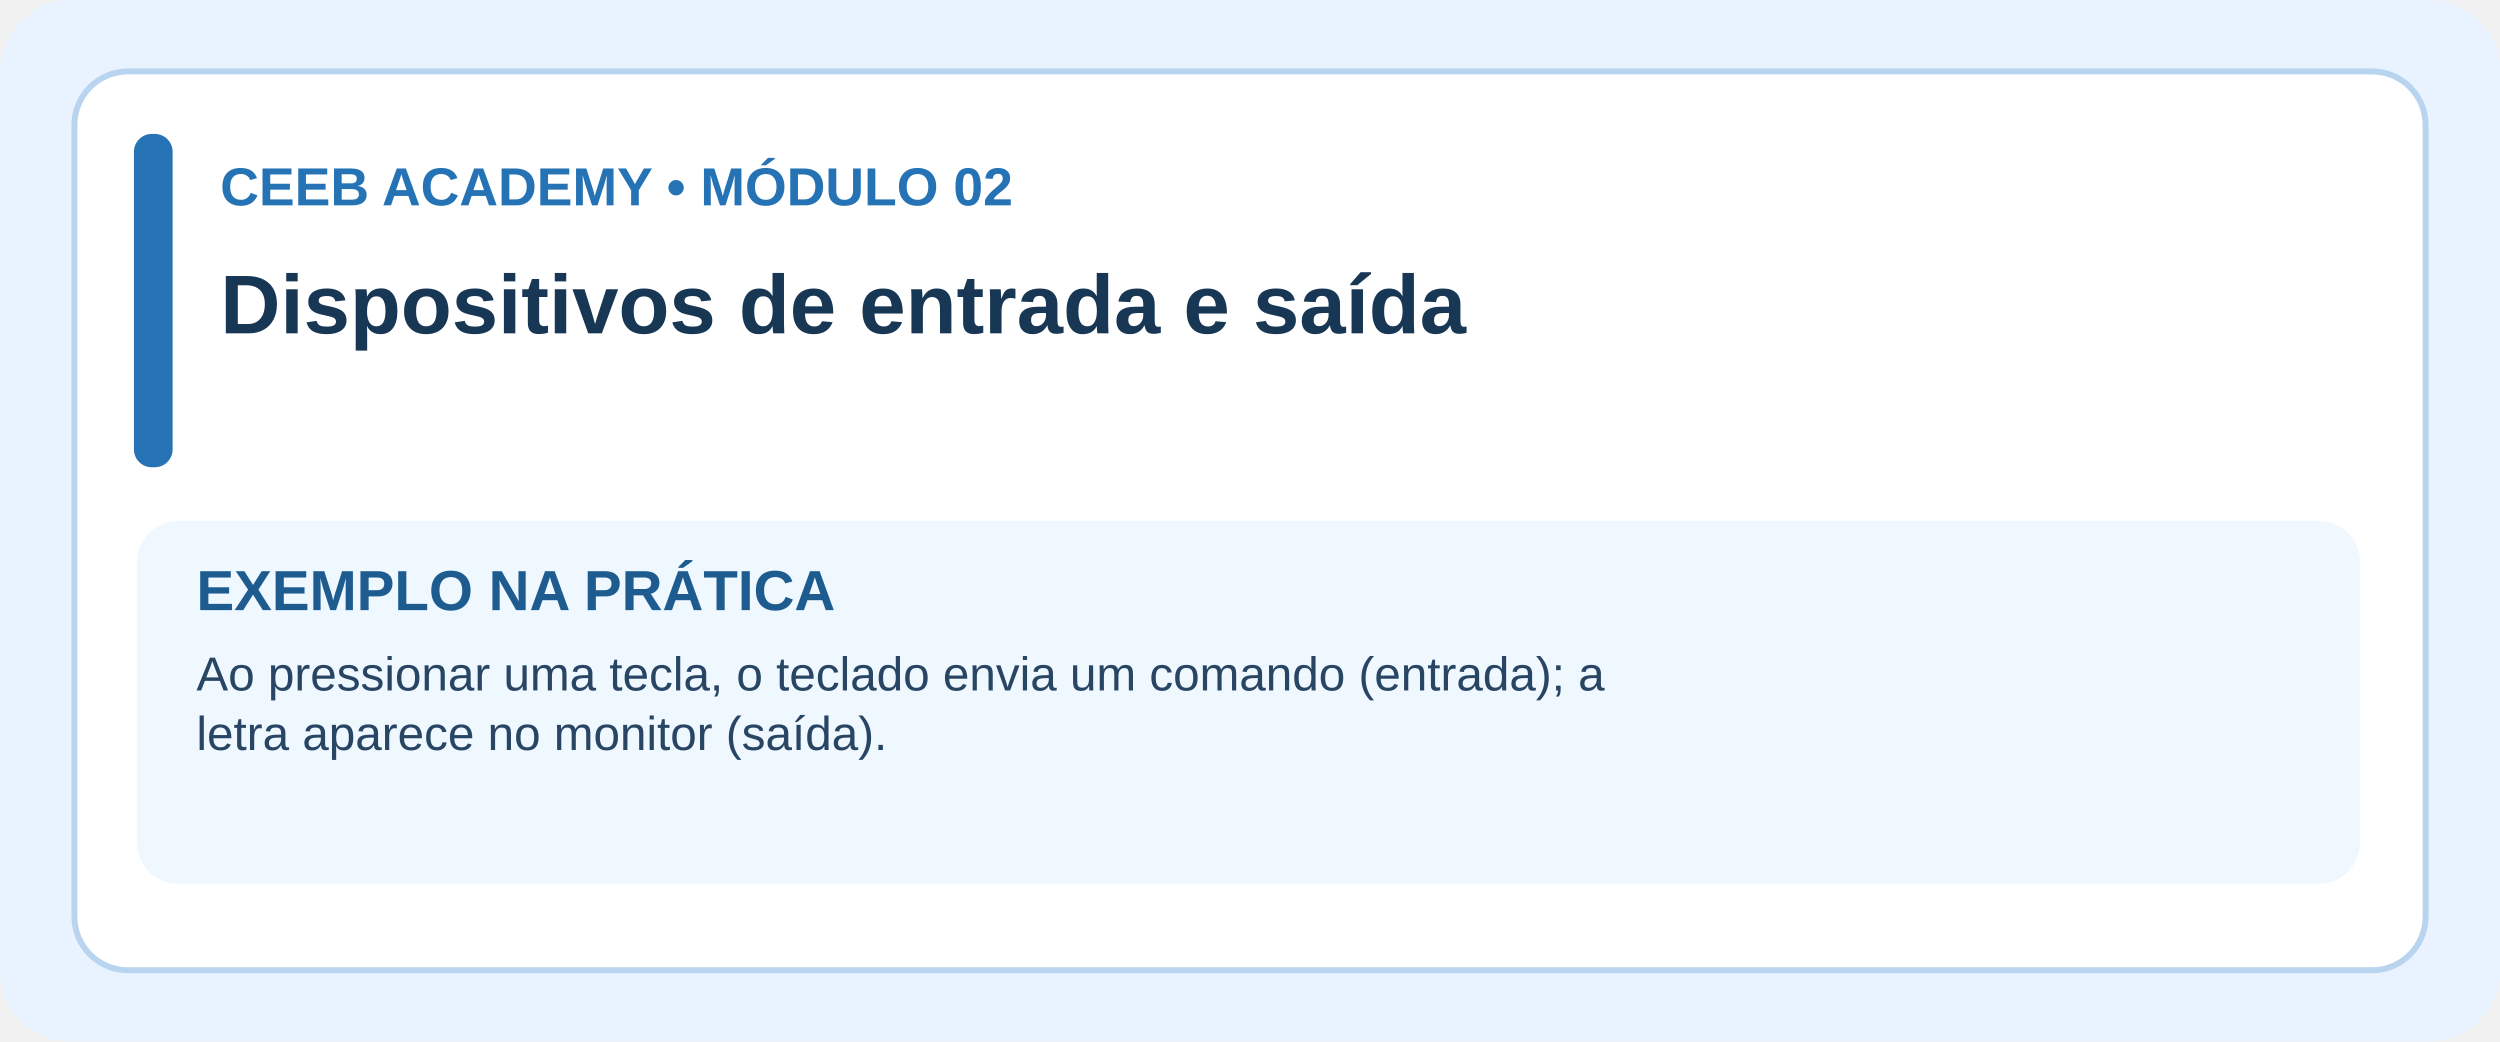
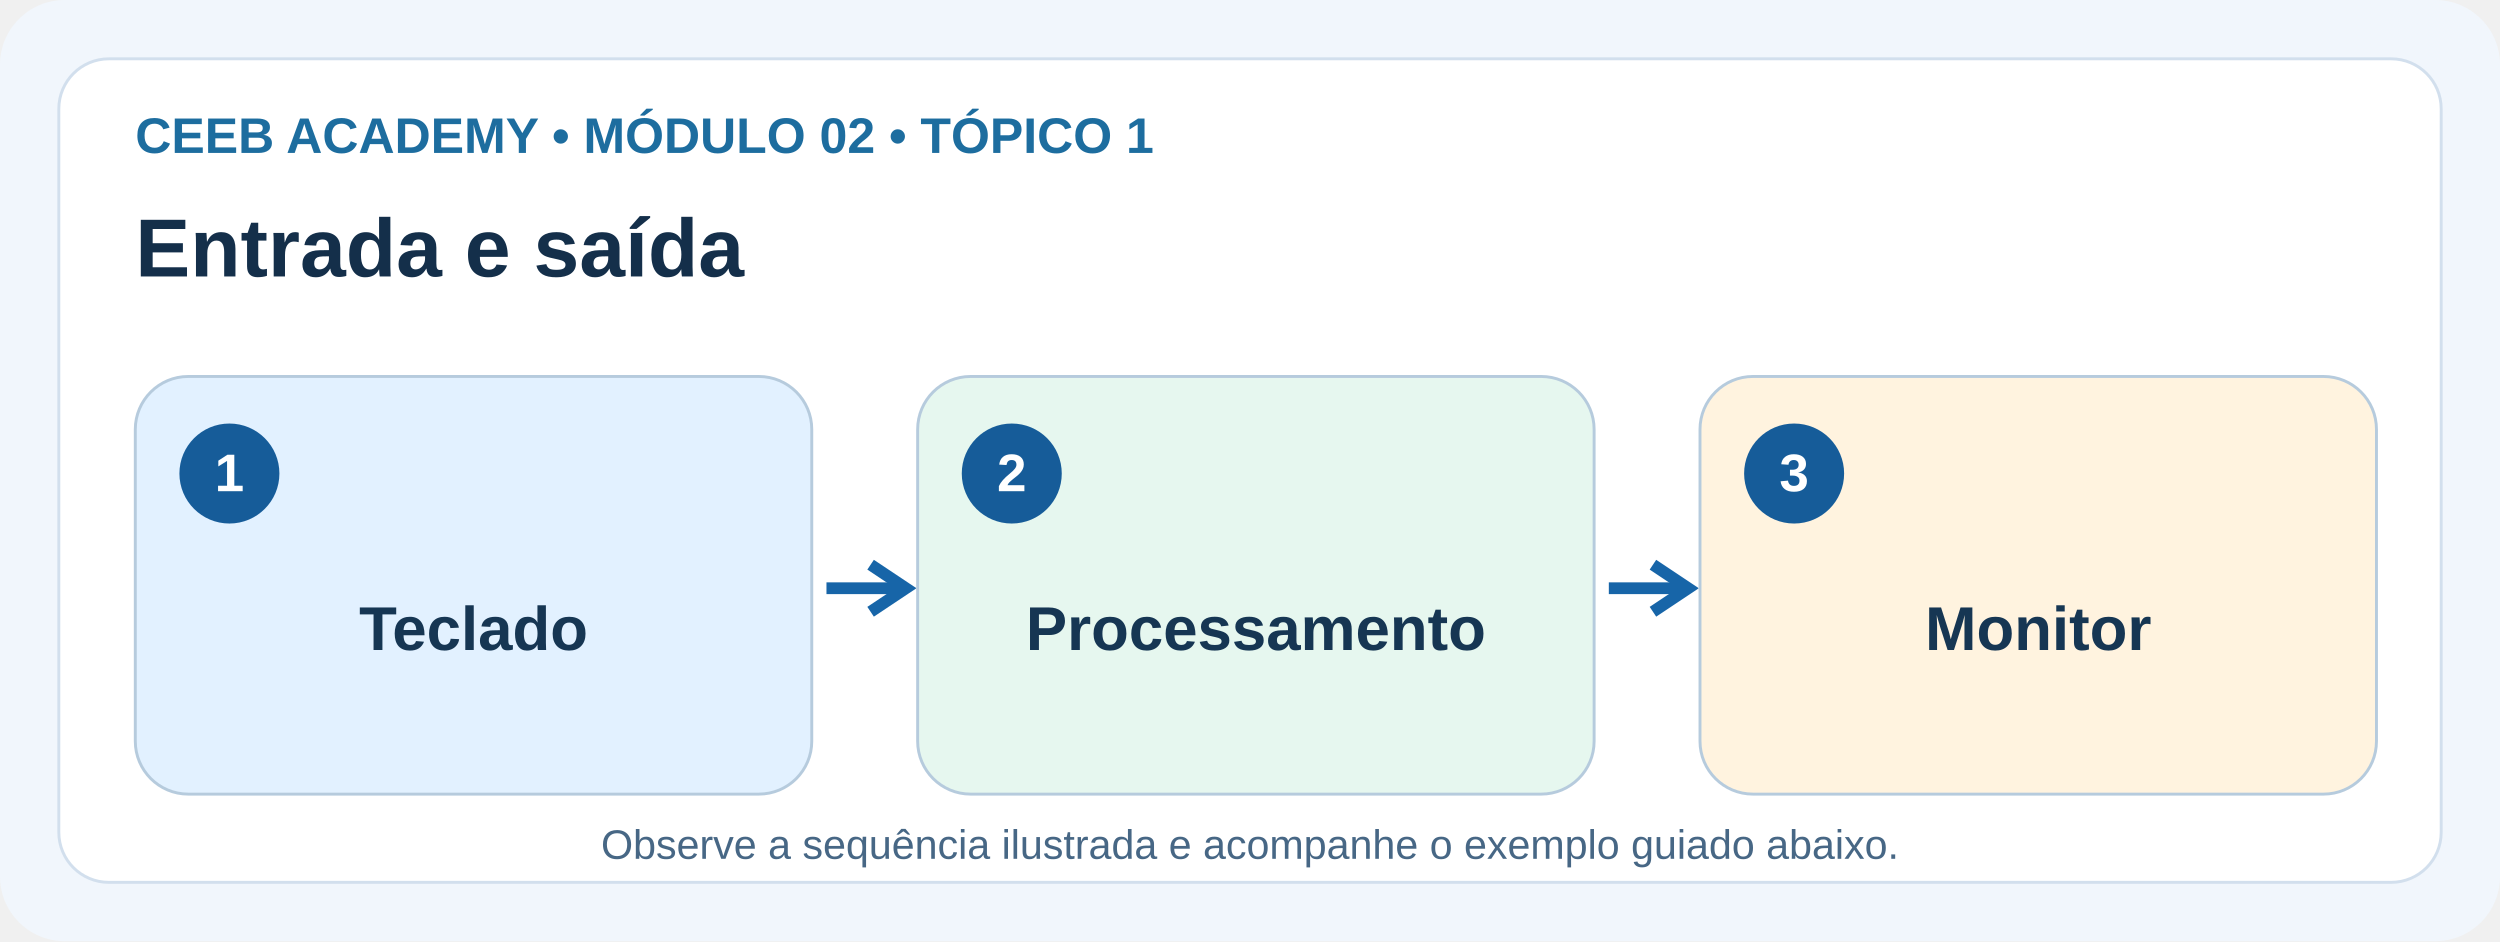
- <svg xmlns="http://www.w3.org/2000/svg" width="840" height="350" viewBox="0 0 840 350" role="img" aria-label="Diagrama explicativo em português">
-   <rect width="840" height="350" rx="24" fill="#e9f3ff" />
-   <rect x="25" y="24" width="790" height="302" rx="18" fill="white" stroke="#b8d4ee" stroke-width="2" />
-   <rect x="45" y="45" width="13" height="112" rx="6" fill="#2573b5" />
-   <text x="74" y="69" font-family="Arial, sans-serif" font-weight="700" font-size="18" fill="#2573b5">CEEB ACADEMY • MÓDULO 02</text>
-   <text x="74" y="112" font-family="Arial, sans-serif" font-size="28" font-weight="700" fill="#183755">Dispositivos de entrada e saída</text>
-   <rect x="46" y="175" width="747" height="122" rx="14" fill="#eff7ff" />
-   <text x="66" y="205" font-family="Arial, sans-serif" font-size="19" font-weight="700" fill="#1e5c90">EXEMPLO NA PRÁTICA</text>
-   <text x="66" y="232" font-family="Arial, sans-serif" font-size="16" fill="#284563">Ao pressionar uma tecla, o teclado envia um comando (entrada); a</text>
-   <text x="66" y="252" font-family="Arial, sans-serif" font-size="16" fill="#284563">letra aparece no monitor (saída).</text>
+ <svg xmlns="http://www.w3.org/2000/svg" width="850" height="320" viewBox="0 0 850 320" role="img" aria-label="Esquema ilustrativo em português sobre Entrada e saída">
+   <rect width="850" height="320" rx="22" fill="#f1f6fc" />
+   <rect x="20" y="20" width="810" height="280" rx="17" fill="#fff" stroke="#d2dfed" />
+   <text x="46" y="52" fill="#1d6d9f" font-size="17" font-family="Arial, sans-serif" font-weight="700">CEEB ACADEMY • MÓDULO 02 • TÓPICO 1</text>
+   <text x="46" y="94" fill="#142f4a" font-size="28" font-family="Arial, sans-serif" font-weight="700">Entrada e saída</text>
+   <g font-family="Arial, sans-serif">
+     <rect x="46" y="128" rx="18" width="230" height="142" fill="#e2f1ff" stroke="#b6cbdd" />
+     <circle cx="78" cy="161" r="17" fill="#165c99" />
+     <text x="78" y="167" text-anchor="middle" fill="white" font-size="18" font-weight="bold">1</text>
+     <text x="161" y="221" text-anchor="middle" font-size="21" font-weight="bold" fill="#163653">Teclado</text>
+     <path d="M 281 200 L 306 200" stroke="#1765a8" stroke-width="4" />
+     <path d="M296 192 L308 200 L296 208" fill="none" stroke="#1765a8" stroke-width="4" />
+     <rect x="312" y="128" rx="18" width="230" height="142" fill="#e6f7ef" stroke="#b6cbdd" />
+     <circle cx="344" cy="161" r="17" fill="#165c99" />
+     <text x="344" y="167" text-anchor="middle" fill="white" font-size="18" font-weight="bold">2</text>
+     <text x="427" y="221" text-anchor="middle" font-size="21" font-weight="bold" fill="#163653">Processamento</text>
+     <path d="M 547 200 L 572 200" stroke="#1765a8" stroke-width="4" />
+     <path d="M562 192 L574 200 L562 208" fill="none" stroke="#1765a8" stroke-width="4" />
+     <rect x="578" y="128" rx="18" width="230" height="142" fill="#fff3df" stroke="#b6cbdd" />
+     <circle cx="610" cy="161" r="17" fill="#165c99" />
+     <text x="610" y="167" text-anchor="middle" fill="white" font-size="18" font-weight="bold">3</text>
+     <text x="693" y="221" text-anchor="middle" font-size="21" font-weight="bold" fill="#163653">Monitor</text>
+   </g>
+   <text x="425" y="292" text-anchor="middle" font-family="Arial, sans-serif" font-size="14" fill="#476785">Observe a sequência ilustrada e acompanhe o exemplo guiado abaixo.</text>
</svg>
